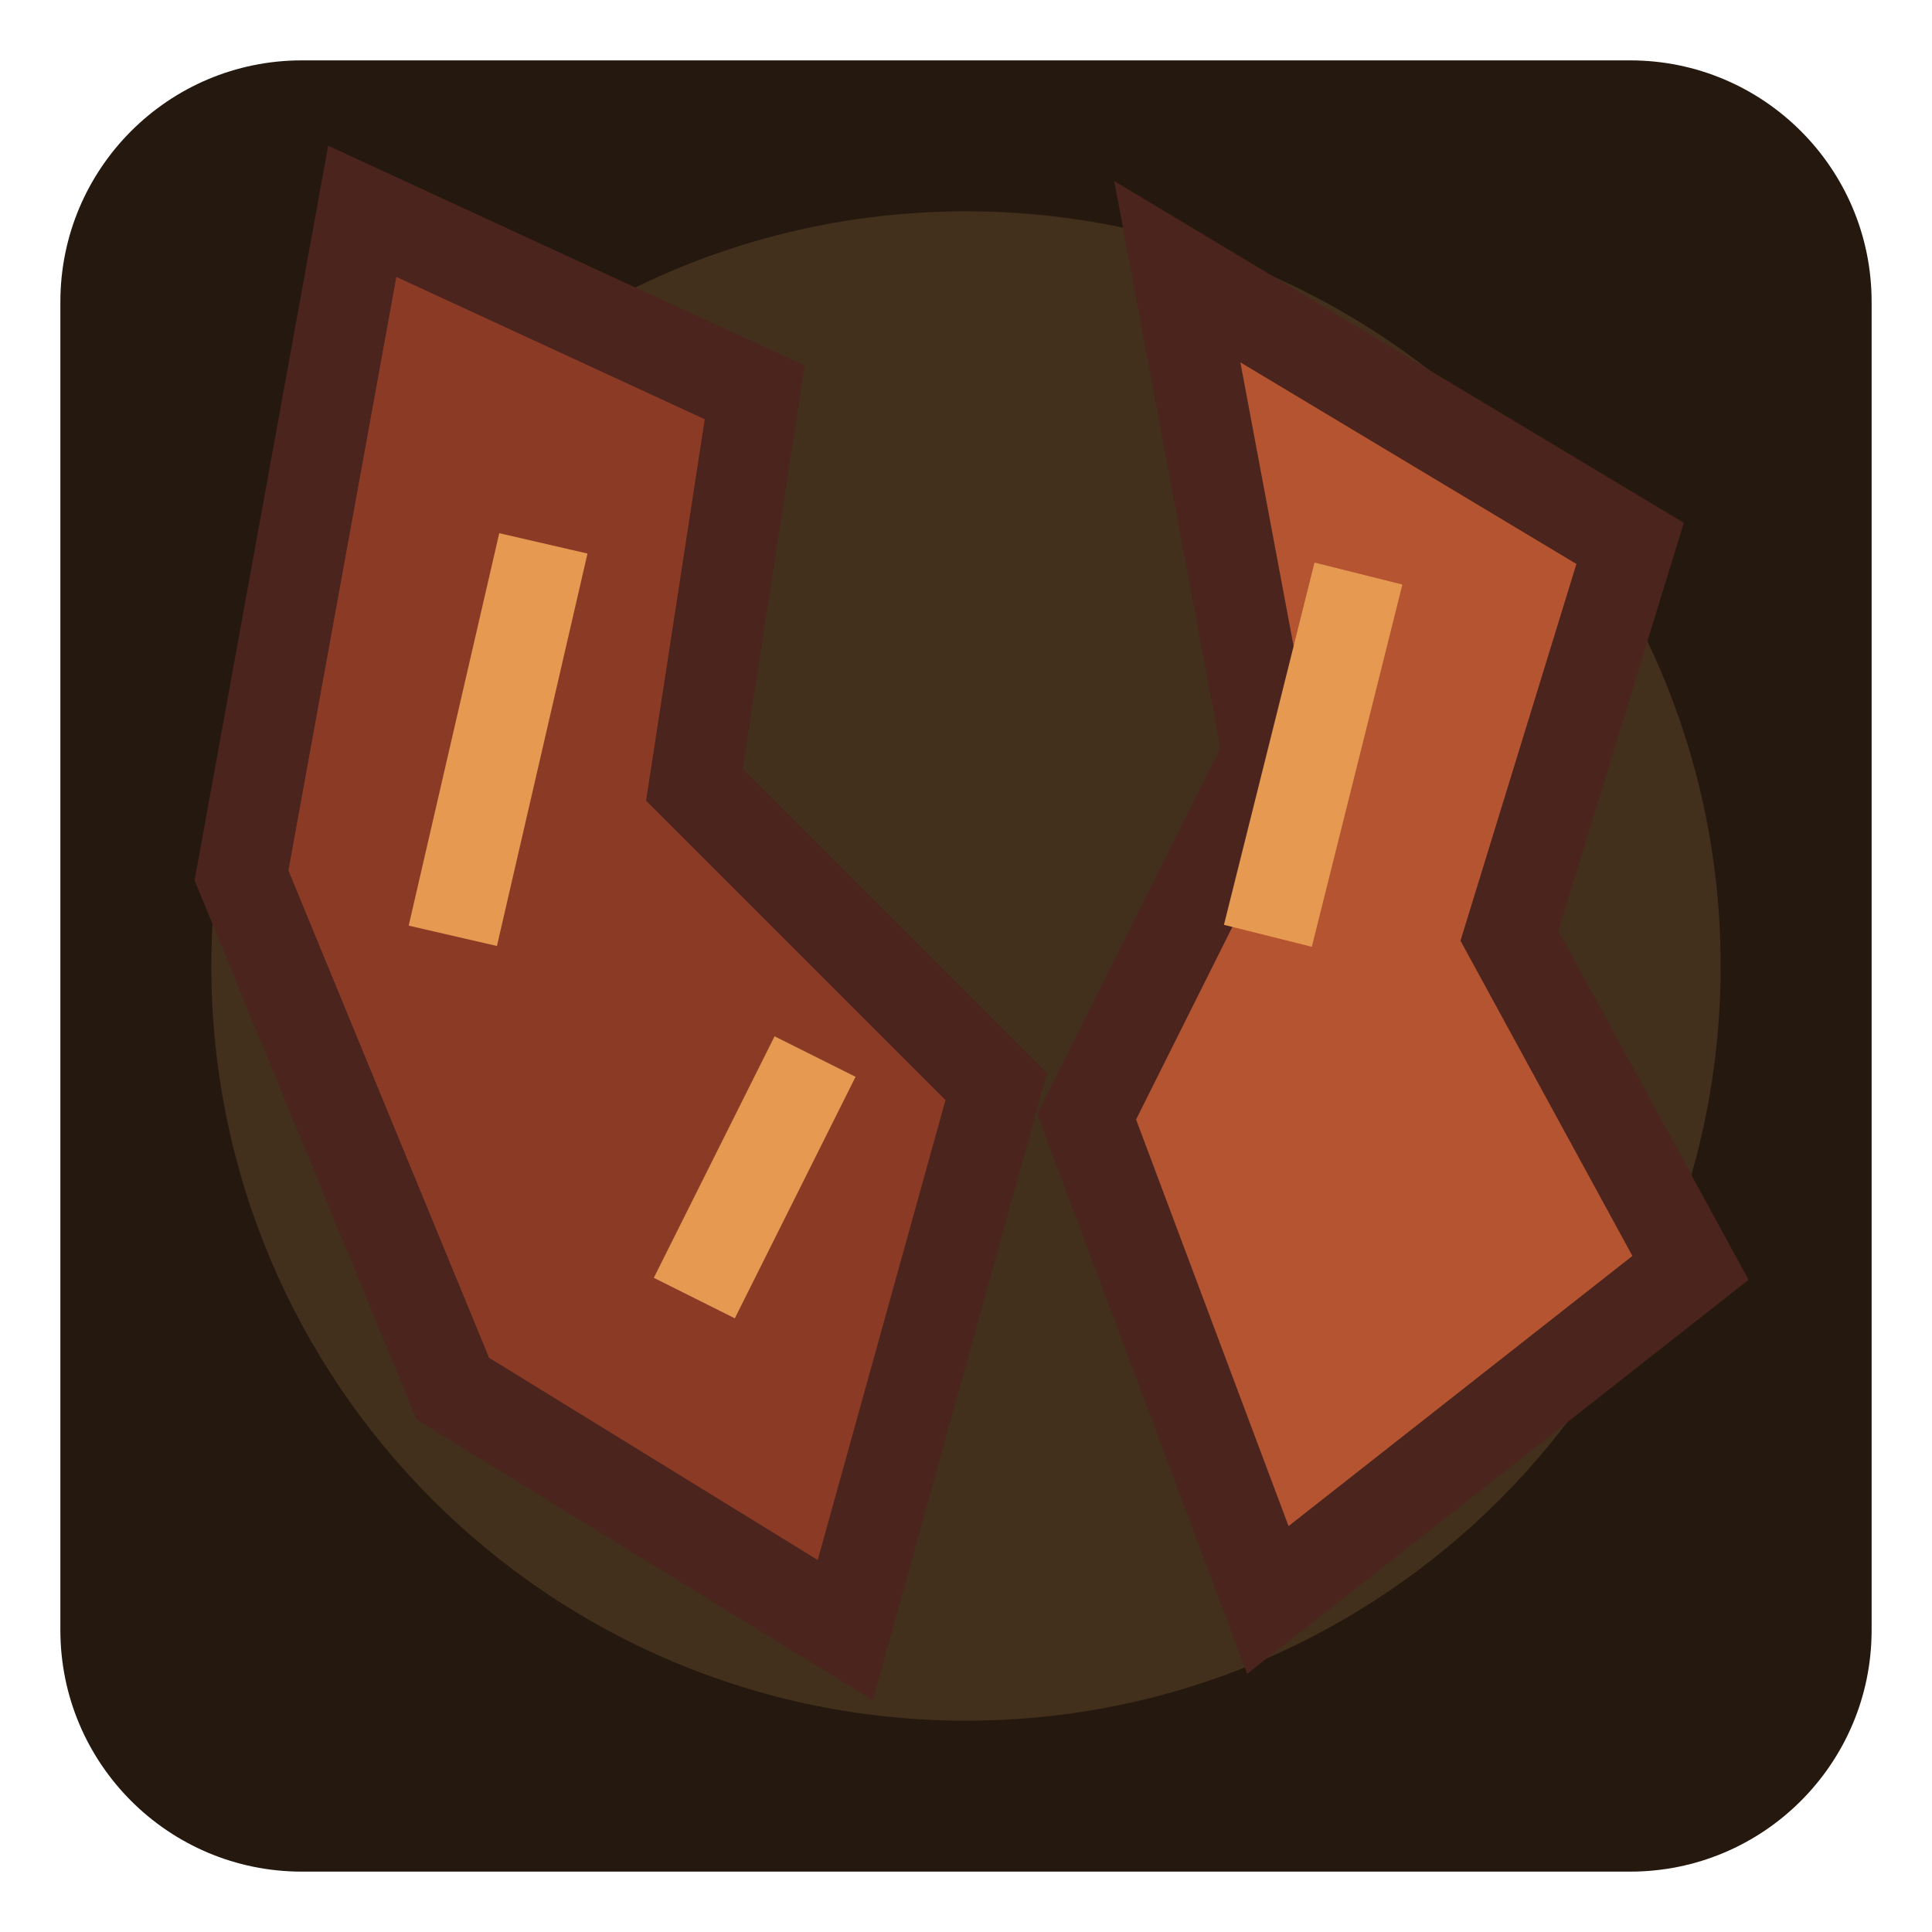
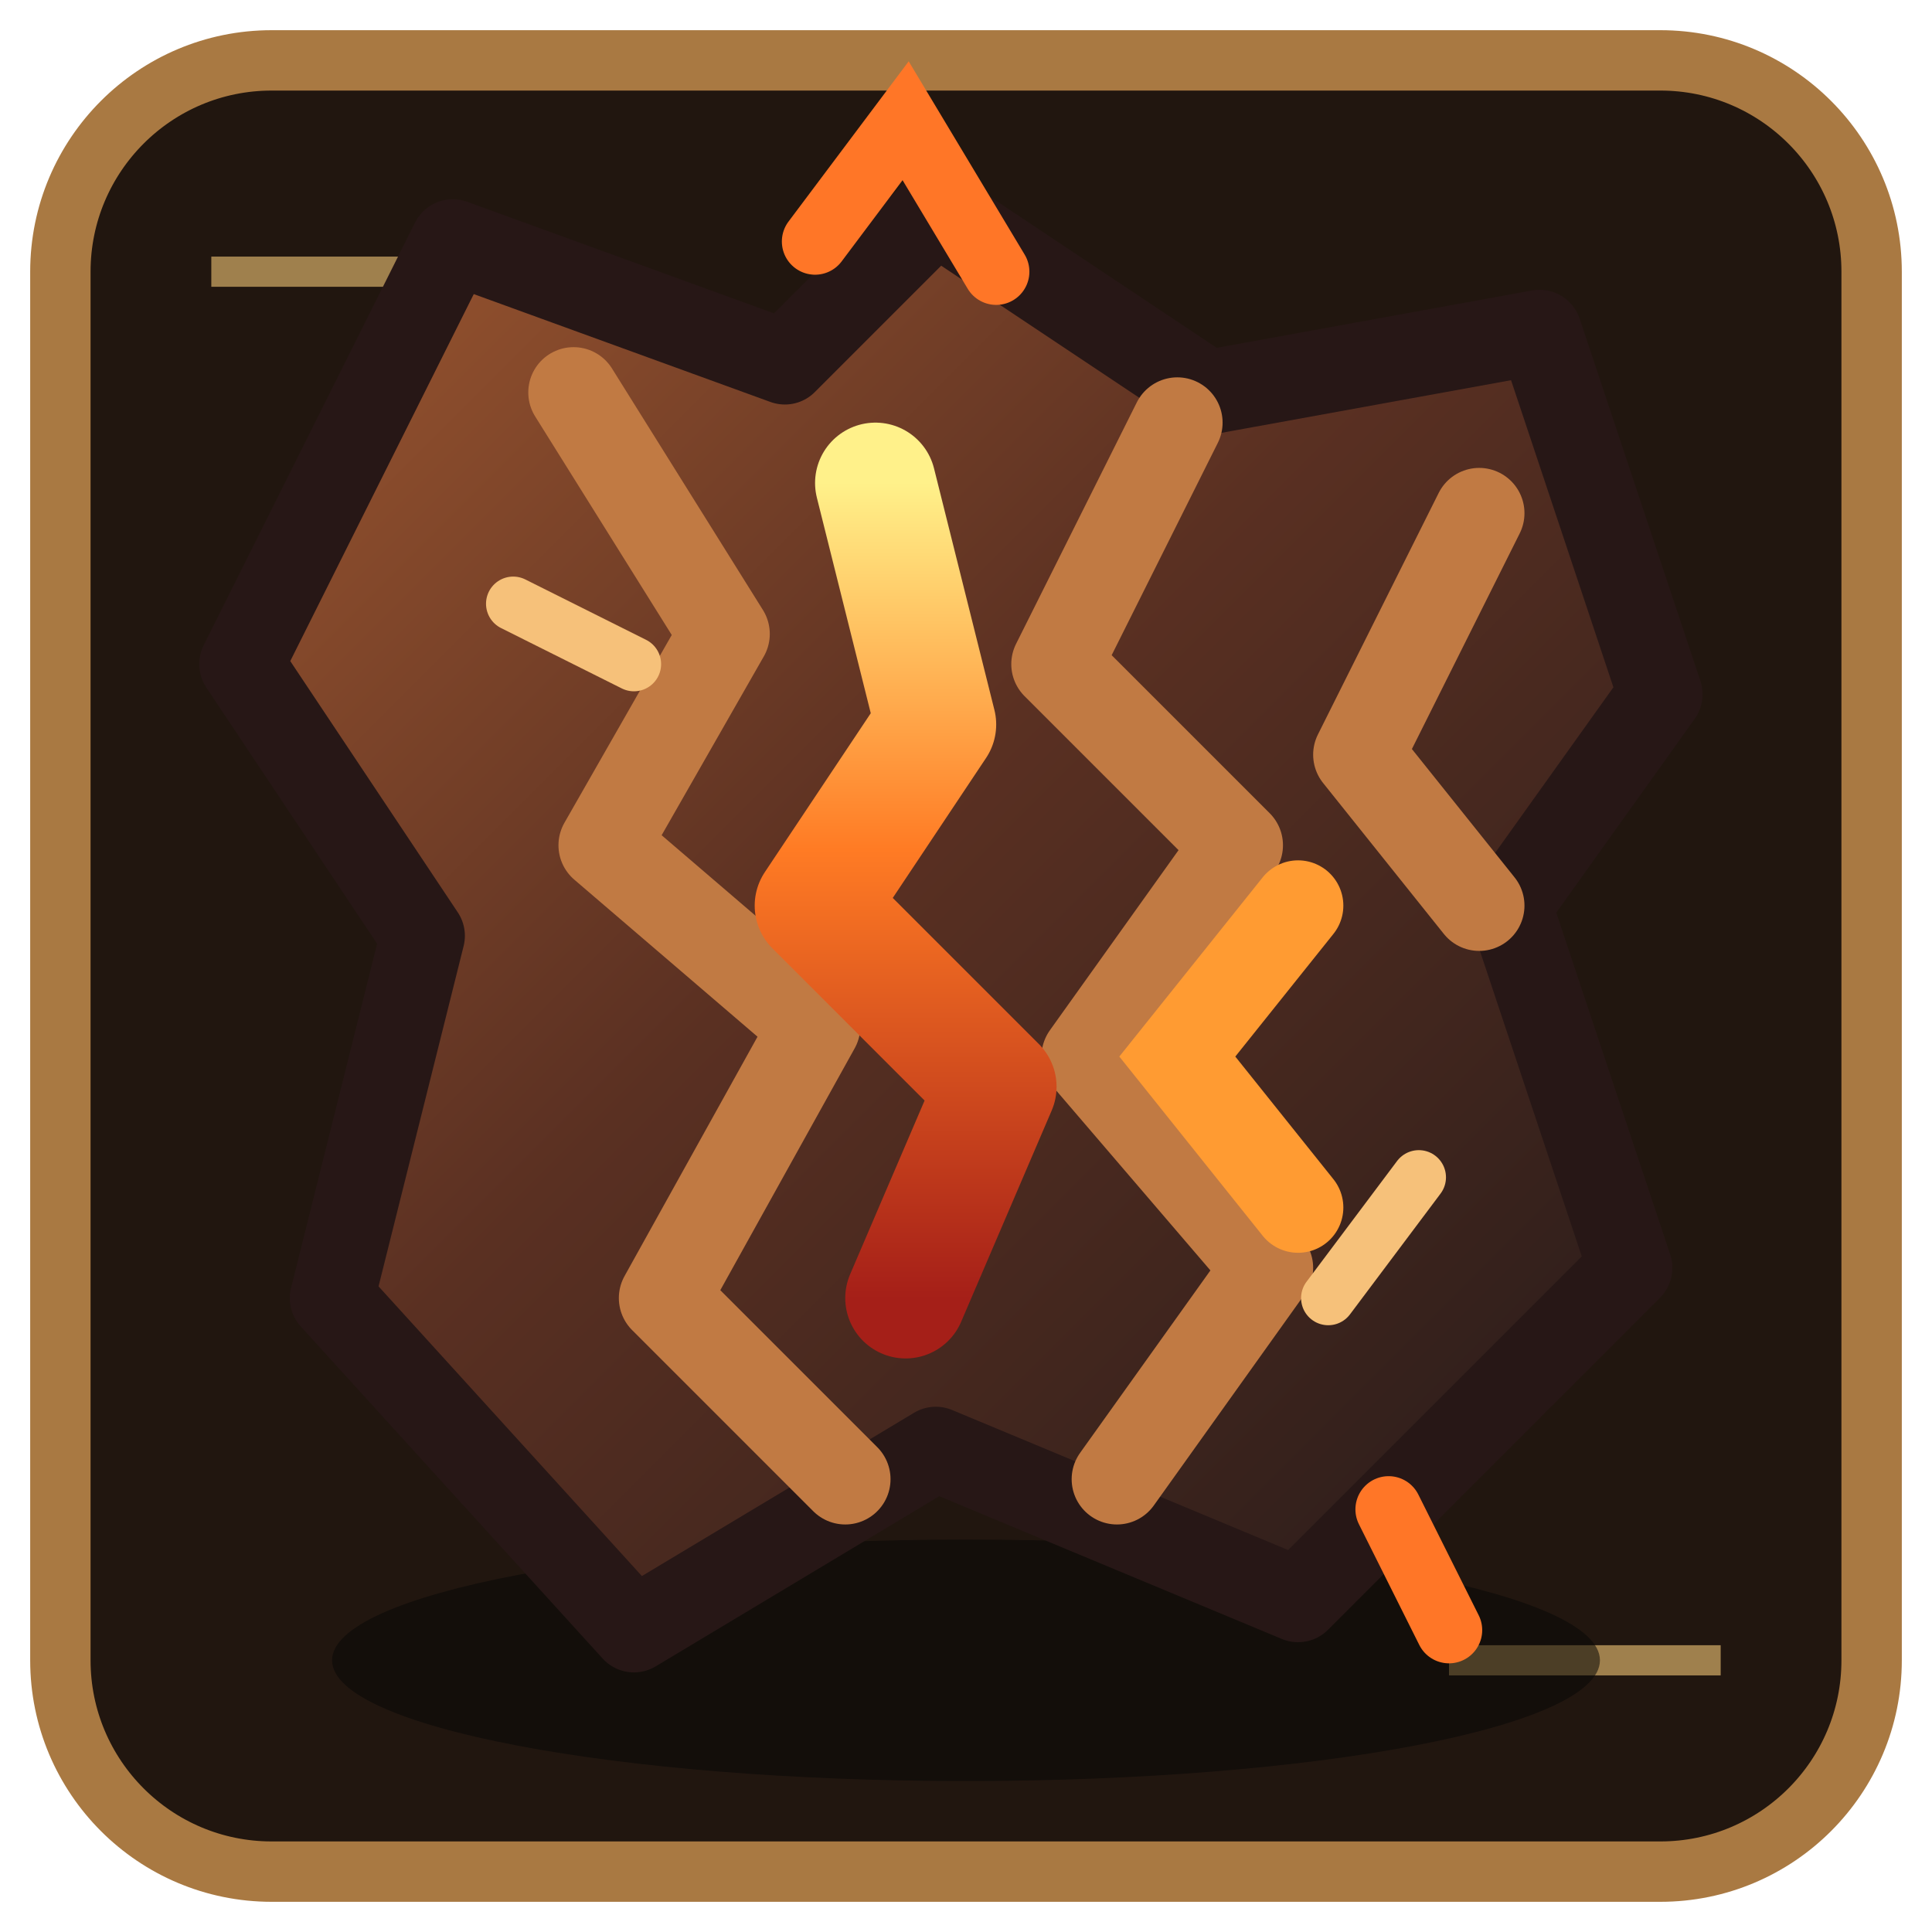
- <svg xmlns="http://www.w3.org/2000/svg" viewBox="0 0 64 64">
-   <rect x="2" y="2" width="60" height="60" rx="8" fill="#24180f" />
-   <circle cx="32" cy="32" r="25" fill="#b88b4f" opacity=".20" />
-   <path d="M12 7 L25 13 L23 26 L33 36 L28 54 L15 46 L8 29 Z" fill="#8b3a25" stroke="#4b241e" stroke-width="3" />
-   <path d="M39 9 L54 18 L50 31 L56 42 L42 53 L36 37 L42 25 Z" fill="#b45431" stroke="#4b241e" stroke-width="3" />
-   <path d="M18 18 L15 31 M45 19 L42 31 M23 43 L27 35" stroke="#e69a51" stroke-width="3" />
+ <svg xmlns="http://www.w3.org/2000/svg" viewBox="0 0 64 64" role="img" aria-label="Flaming Treant Bark">
+   <rect x="2" y="2" width="60" height="60" rx="7" fill="#21160f" stroke="#a97942" stroke-width="2" />
+   <path d="M7 9h9M48 55h9" stroke="#e2b86e" stroke-width="1" opacity=".65" />
+   <defs>
+     <linearGradient id="bark" x1="0" y1="0" x2="1" y2="1">
+       <stop stop-color="#9d5730" />
+       <stop offset=".45" stop-color="#5a3022" />
+       <stop offset="1" stop-color="#241a19" />
+     </linearGradient>
+     <linearGradient id="ember" x1="0" y1="0" x2="0" y2="1">
+       <stop stop-color="#fff18a" />
+       <stop offset=".45" stop-color="#ff7b24" />
+       <stop offset="1" stop-color="#a51f18" />
+     </linearGradient>
+   </defs>
+   <ellipse cx="32" cy="55" rx="21" ry="4" fill="#080706" opacity=".55" />
+   <path d="M15 8 26 12 31 7 40 13 51 11 55 23 50 30 54 42 43 53 31 48 21 54 11 43 14 31 8 22Z" fill="url(#bark)" stroke="#271716" stroke-width="2.8" stroke-linejoin="round" />
+   <path d="M19 13 24 21 20 28 27 34 22 43 28 49M39 14 35 22 41 28 36 35 42 42 37 49M49 17 45 25 49 30" fill="none" stroke="#c17a43" stroke-width="3" stroke-linecap="round" stroke-linejoin="round" />
+   <path d="M29 16 31 24 27 30 33 36 30 43" fill="none" stroke="url(#ember)" stroke-width="4" stroke-linecap="round" stroke-linejoin="round" />
+   <path d="M43 30 39 35 43 40" fill="none" stroke="#ff9b32" stroke-width="3" stroke-linecap="round" />
+   <path d="M17 20l4 2m23 21 3-4" stroke="#f6c17a" stroke-width="1.8" stroke-linecap="round" />
+   <path d="M27 8l3-4 3 5m13 41 2 4" fill="none" stroke="#ff7627" stroke-width="2.2" stroke-linecap="round" />
</svg>
